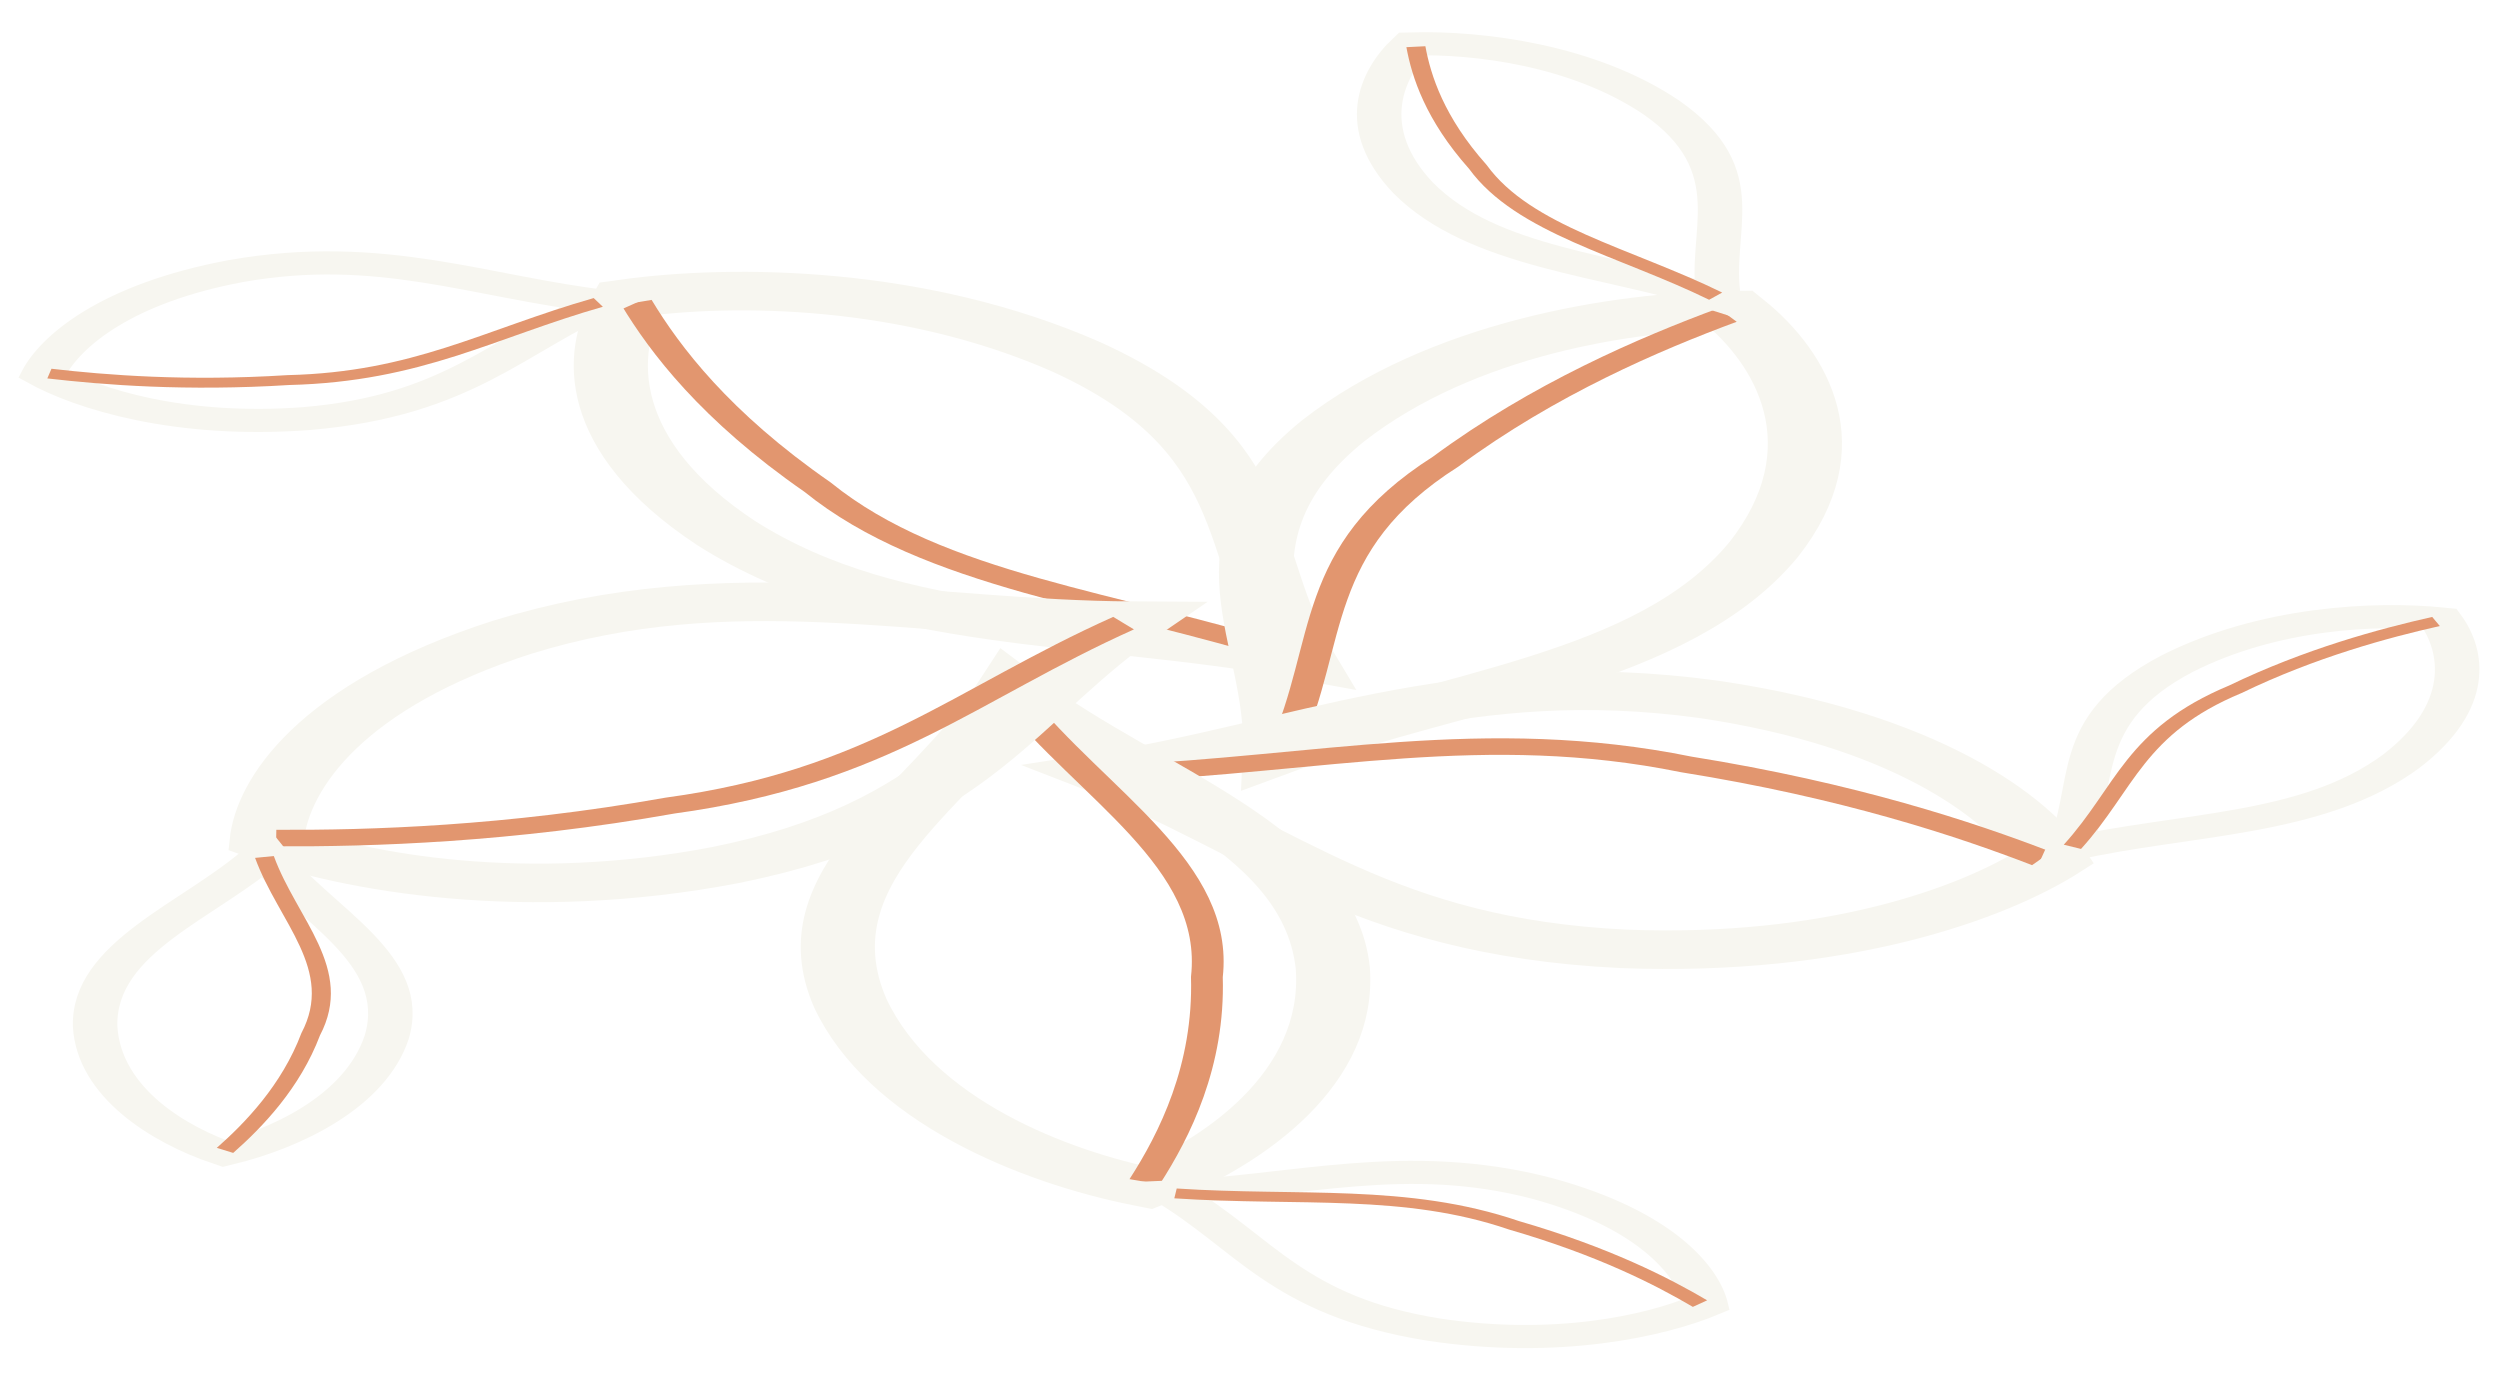
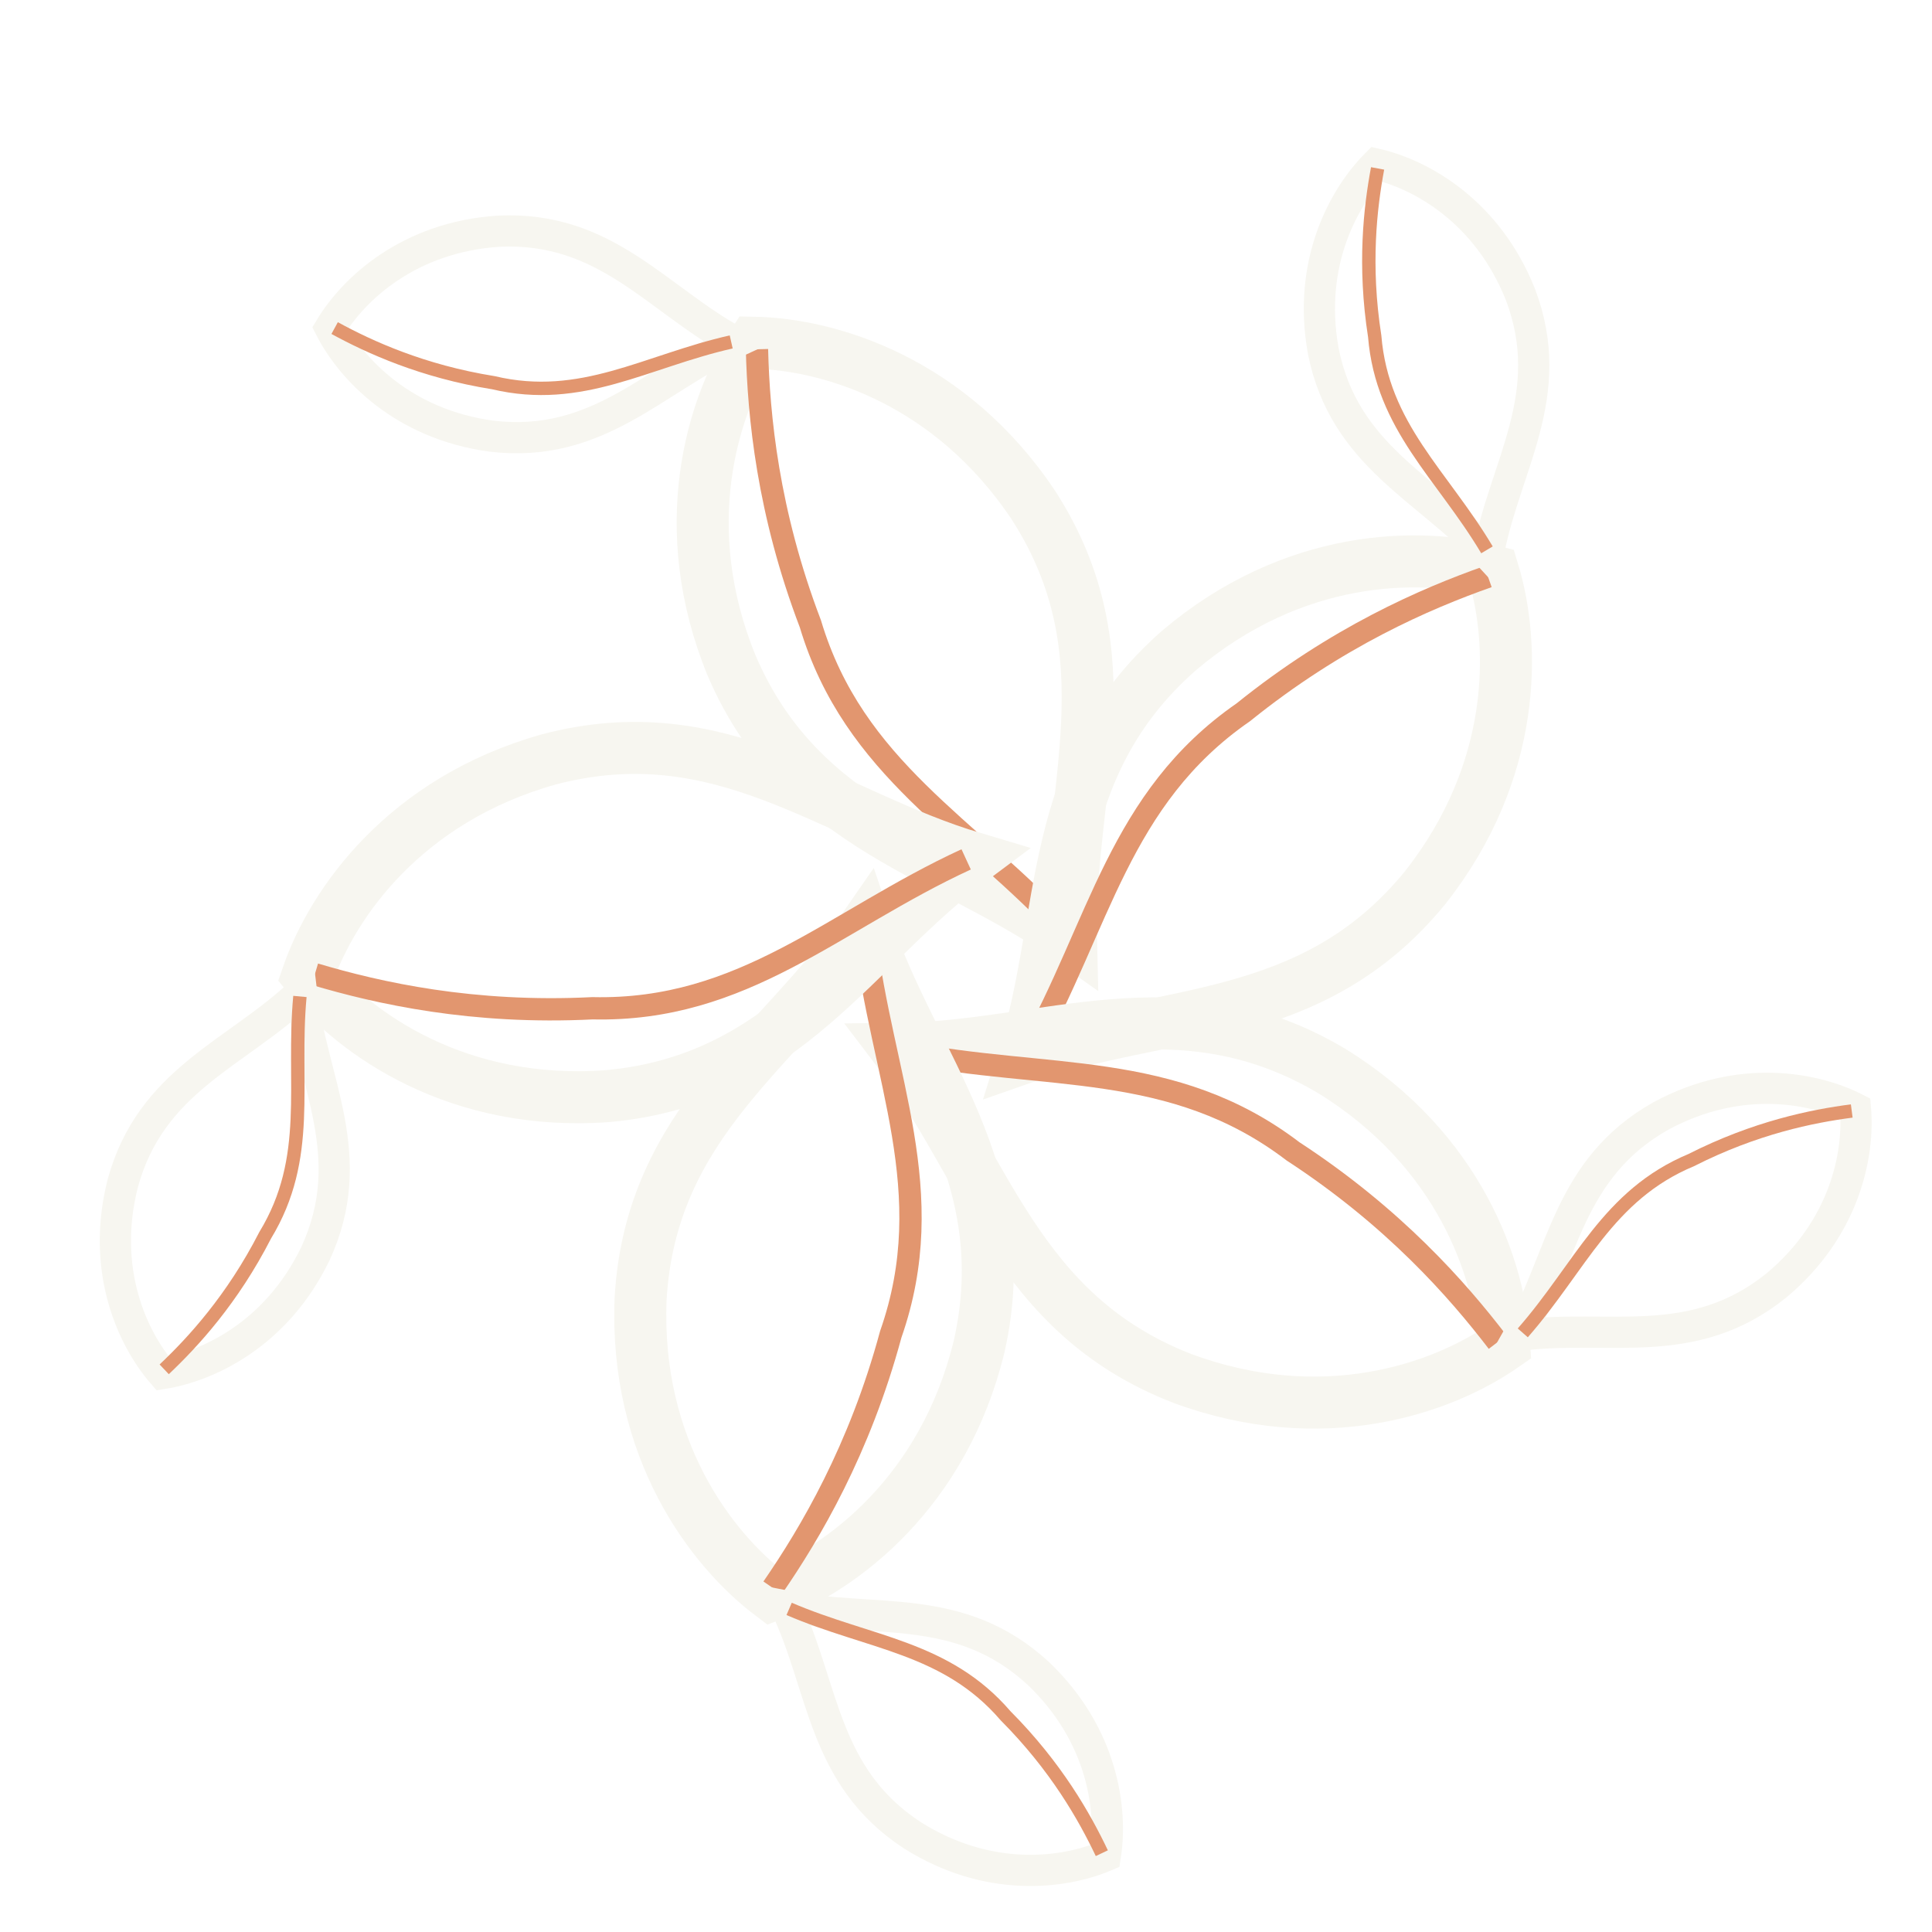
- <svg xmlns="http://www.w3.org/2000/svg" viewBox="90 134 236 130">
+ <svg xmlns="http://www.w3.org/2000/svg" viewBox="70 70 260 260">
  <defs>
    <g id="hpetalShape">
      <path d="M0,-4 C -9,-22 -25,-34 -23,-58 C -21,-78 -9,-90 0,-95 C 9,-90 21,-78 23,-58 C 25,-34 9,-22 0,-4 Z" fill="none" stroke="#f7f6f0" stroke-width="7" />
      <path d="M0,-5 C -5,-24 -15,-38 -11,-58 C -9,-74 -4,-86 0,-94" fill="none" stroke="#e2966f" stroke-width="3" />
    </g>
    <g id="hmark">
      <use href="#hpetalShape" transform="rotate(0) translate(16,0) rotate(-28)" />
      <use href="#hpetalShape" transform="rotate(72) translate(16,0) rotate(-28)" />
      <use href="#hpetalShape" transform="rotate(144) translate(16,0) rotate(-28)" />
      <use href="#hpetalShape" transform="rotate(216) translate(16,0) rotate(-28)" />
      <use href="#hpetalShape" transform="rotate(288) translate(16,0) rotate(-28)" />
      <use href="#hpetalShape" transform="rotate(0) translate(16,0) rotate(-28) translate(0,-95) rotate(-60) scale(0.6)" />
      <use href="#hpetalShape" transform="rotate(72) translate(16,0) rotate(-28) translate(0,-95) rotate(-60) scale(0.6)" />
      <use href="#hpetalShape" transform="rotate(144) translate(16,0) rotate(-28) translate(0,-95) rotate(-60) scale(0.6)" />
      <use href="#hpetalShape" transform="rotate(216) translate(16,0) rotate(-28) translate(0,-95) rotate(-60) scale(0.6)" />
      <use href="#hpetalShape" transform="rotate(288) translate(16,0) rotate(-28) translate(0,-95) rotate(-60) scale(0.6)" />
    </g>
  </defs>
  <g transform="translate(200,200)">
-     <g transform="scale(1,0.52) rotate(-16)">
-       <use href="#hmark" />
-     </g>
+     <use href="#hmark" />
  </g>
</svg>
